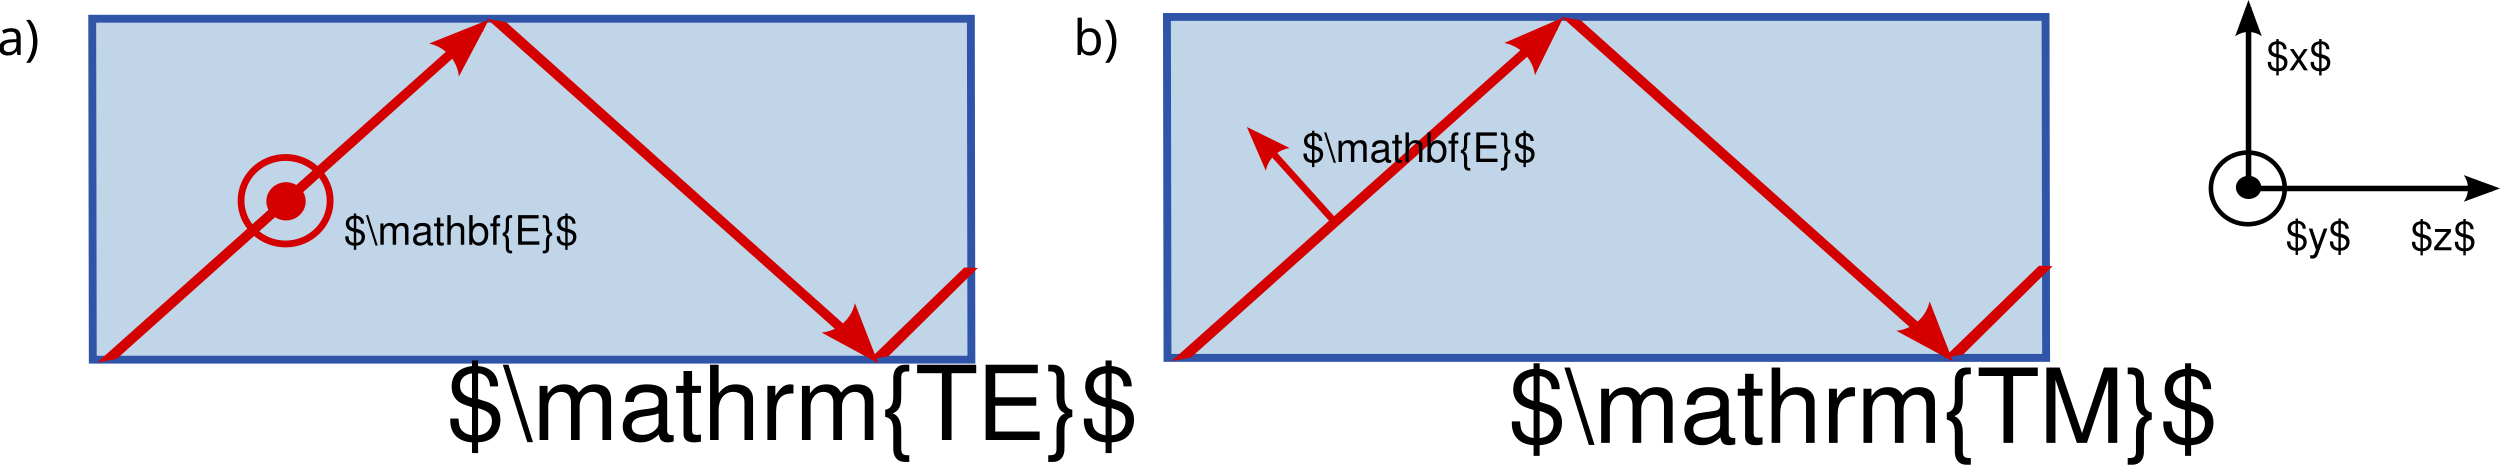
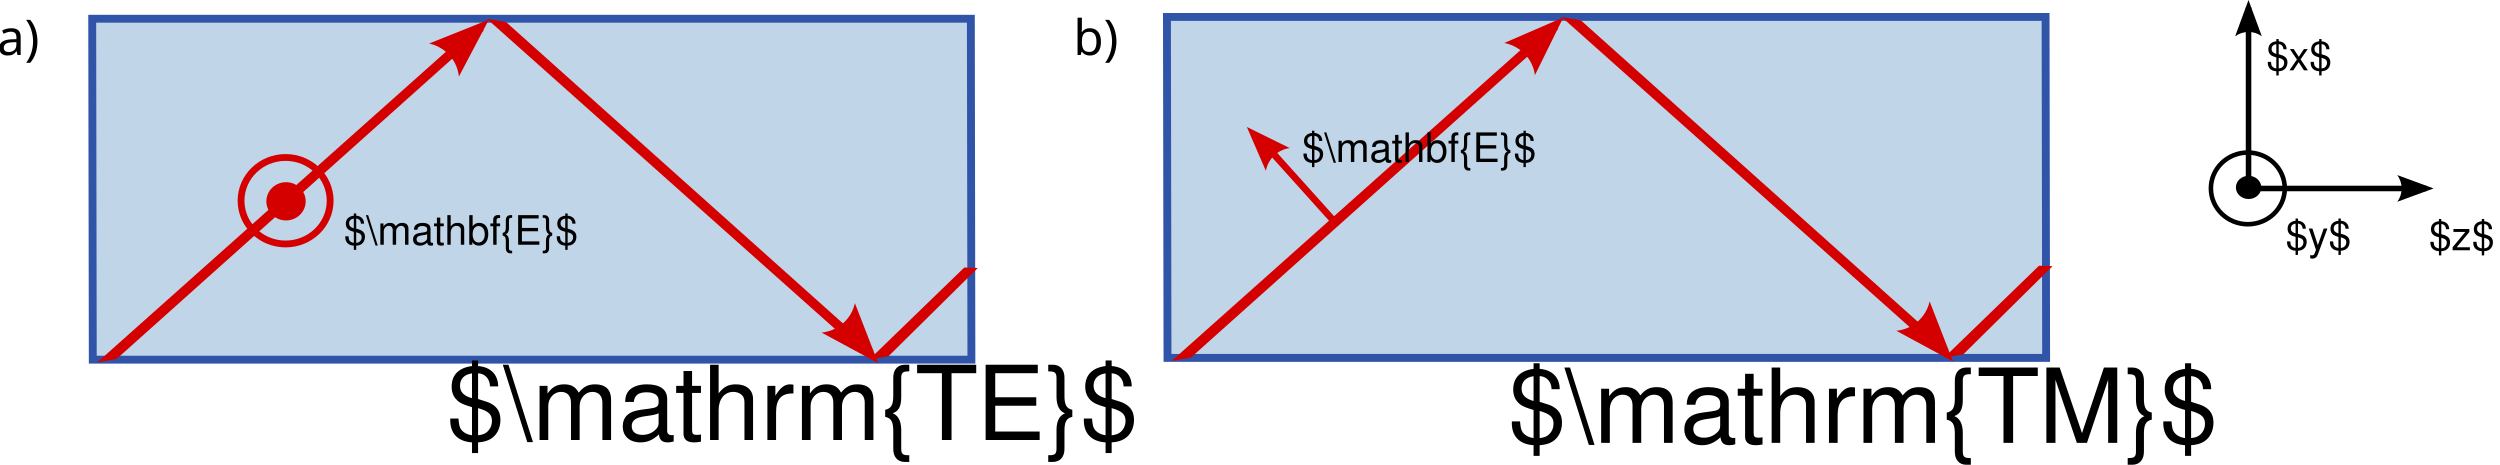
<svg xmlns="http://www.w3.org/2000/svg" xmlns:ns1="http://www.openswatchbook.org/uri/2009/osb" width="1354.959" height="251.887" id="svg2" version="1.1">
  <defs id="defs4">
    <linearGradient id="linearGradient3885">
      <stop id="stop3887" offset="0" style="stop-color:#828282;stop-opacity:1;" />
      <stop style="stop-color:#a3a3a3;stop-opacity:1;" offset="0.25" id="stop3893" />
      <stop style="stop-color:#c1c1c1;stop-opacity:1;" offset="0.5" id="stop3891" />
      <stop id="stop3889" offset="1" style="stop-color:#e0e0e0;stop-opacity:1;" />
    </linearGradient>
    <linearGradient id="linearGradient3875">
      <stop style="stop-color:#9c9c9c;stop-opacity:1;" offset="0" id="stop3877" />
      <stop style="stop-color:#e0e0e0;stop-opacity:1;" offset="1" id="stop3879" />
    </linearGradient>
    <linearGradient id="linearGradient7780" ns1:paint="solid">
      <stop style="stop-color:#afafaf;stop-opacity:1;" offset="0" id="stop7782" />
    </linearGradient>
    <marker orient="auto" refY="0" refX="0" id="Arrow1Mend" style="overflow:visible">
      <path id="path3883" d="M 0,0 5,-5 -12.5,0 5,5 Z" style="fill-rule:evenodd;stroke:#000000;stroke-width:1pt" transform="matrix(-0.4,0,0,-0.4,-4,0)" />
    </marker>
    <marker orient="auto" refY="0" refX="0" id="Arrow1Mstart" style="overflow:visible">
      <path id="path3880" d="M 0,0 5,-5 -12.5,0 5,5 Z" style="fill-rule:evenodd;stroke:#000000;stroke-width:1pt" transform="matrix(0.4,0,0,0.4,4,0)" />
    </marker>
    <marker orient="auto" refY="0" refX="0" id="Arrow1Sstart" style="overflow:visible">
      <path id="path3886" d="M 0,0 5,-5 -12.5,0 5,5 Z" style="fill-rule:evenodd;stroke:#000000;stroke-width:1pt" transform="matrix(0.2,0,0,0.2,1.2,0)" />
    </marker>
    <marker orient="auto" refY="0" refX="0" id="Arrow2Mend" style="overflow:visible">
      <path id="path3999" style="fill-rule:evenodd;stroke-width:0.625;stroke-linejoin:round" d="M 8.719,4.034 -2.207,0.016 8.719,-4.002 c -1.745,2.372 -1.735,5.617 -6e-7,8.035 z" transform="scale(-0.6)" />
    </marker>
    <marker orient="auto" refY="0" refX="0" id="Arrow1Mstart-3" style="overflow:visible">
      <path id="path3880-6" d="M 0,0 5,-5 -12.5,0 5,5 Z" style="fill-rule:evenodd;stroke:#000000;stroke-width:1pt" transform="matrix(0.4,0,0,0.4,4,0)" />
    </marker>
    <marker orient="auto" refY="0" refX="0" id="Arrow1Mend-7" style="overflow:visible">
      <path id="path3883-5" d="M 0,0 5,-5 -12.5,0 5,5 Z" style="fill-rule:evenodd;stroke:#000000;stroke-width:1pt" transform="matrix(-0.4,0,0,-0.4,-4,0)" />
    </marker>
    <marker orient="auto" refY="0" refX="0" id="Arrow2Mend-3" style="overflow:visible">
      <path id="path3999-6" style="fill-rule:evenodd;stroke-width:0.625;stroke-linejoin:round" d="M 8.719,4.034 -2.207,0.016 8.719,-4.002 c -1.745,2.372 -1.735,5.617 -6e-7,8.035 z" transform="scale(-0.6)" />
    </marker>
    <marker orient="auto" refY="0" refX="0" id="Arrow2Mend-35" style="overflow:visible">
      <path id="path3999-62" style="fill-rule:evenodd;stroke-width:0.625;stroke-linejoin:round" d="M 8.719,4.034 -2.207,0.016 8.719,-4.002 c -1.745,2.372 -1.735,5.617 -6e-7,8.035 z" transform="scale(-0.6)" />
    </marker>
    <marker orient="auto" refY="0" refX="0" id="Arrow2Mend-2" style="overflow:visible">
      <path id="path3999-7" style="fill-rule:evenodd;stroke-width:0.625;stroke-linejoin:round" d="M 8.719,4.034 -2.207,0.016 8.719,-4.002 c -1.745,2.372 -1.735,5.617 -6e-7,8.035 z" transform="scale(-0.6)" />
    </marker>
    <marker orient="auto" refY="0" refX="0" id="Arrow1Mend-7-9" style="overflow:visible">
      <path id="path3883-5-1" d="M 0,0 5,-5 -12.5,0 5,5 Z" style="fill-rule:evenodd;stroke:#000000;stroke-width:1pt" transform="matrix(-0.4,0,0,-0.4,-4,0)" />
    </marker>
    <marker orient="auto" refY="0" refX="0" id="Arrow2Mend-36" style="overflow:visible">
      <path id="path3999-75" style="fill-rule:evenodd;stroke-width:0.625;stroke-linejoin:round" d="M 8.719,4.034 -2.207,0.016 8.719,-4.002 c -1.745,2.372 -1.735,5.617 -6e-7,8.035 z" transform="scale(-0.6)" />
    </marker>
  </defs>
  <g id="layer1" transform="translate(298.3781,-492.7126)">
    <g id="g151">
      <rect transform="matrix(0.00160477,0.9999987,-1,0,0,0)" y="-227" x="502.86" height="476.201" width="184.798" id="rect3099-2-3" style="fill:#c1d5e9;fill-opacity:1;stroke:#3054a8;stroke-width:4.277;stroke-miterlimit:4;stroke-dasharray:none;stroke-opacity:1" />
      <path d="m -65.805,516.295 32.422,-12.98 -16.289,30.892 c -0.871,-8.792 -7.41,-16.006 -16.133,-17.912 z" style="fill:#d40000;fill-rule:evenodd;stroke-width:0.625;stroke-linejoin:round" id="path4418-8-5-9-1" />
      <path style="color:#000000;font-style:normal;font-variant:normal;font-weight:normal;font-stretch:normal;font-size:medium;line-height:normal;font-family:Sans;-inkscape-font-specification:Sans;text-indent:0;text-align:start;text-decoration:none;text-decoration-line:none;letter-spacing:normal;word-spacing:normal;text-transform:none;writing-mode:lr-tb;direction:ltr;baseline-shift:baseline;text-anchor:start;display:inline;overflow:visible;visibility:visible;fill:#d40000;fill-opacity:1;fill-rule:nonzero;stroke:none;stroke-width:5;marker:none;enable-background:accumulate" d="m -43.405,508.902 -202.335,180.272 10.504,-1.864 199.137,-178.136 z" id="path3964-8-3-1-2" />
      <g transform="matrix(0.9174781,0.3977862,0.3977862,-0.9174781,-611.1213,1012.558)" style="fill:#d40000" id="g7794-7-2-2-3">
        <g id="g3096-9-5">
          <path d="m 560.377,613.092 34.795,-2.998 -24.563,24.826 c 1.721,-8.666 -2.439,-17.469 -10.232,-21.827 z" style="fill:#d40000;fill-rule:evenodd;stroke-width:0.625;stroke-linejoin:round" id="path4418-8-5-9-1-6" />
          <path style="color:#000000;font-style:normal;font-variant:normal;font-weight:normal;font-stretch:normal;font-size:medium;line-height:normal;font-family:Sans;-inkscape-font-specification:Sans;text-indent:0;text-align:start;text-decoration:none;text-decoration-line:none;letter-spacing:normal;word-spacing:normal;text-transform:none;writing-mode:lr-tb;direction:ltr;baseline-shift:baseline;text-anchor:start;display:inline;overflow:visible;visibility:visible;fill:#d40000;fill-opacity:1;fill-rule:nonzero;stroke:none;stroke-width:5;marker:none;enable-background:accumulate" d="M 583.654,612.063 326.307,696.973 336.686,699.441 590.25,615.219 Z" id="path3964-8-3-1-2-2" />
        </g>
      </g>
      <g transform="rotate(-23.43986,226.9474,1062.53)" style="fill:#d40000" id="g7794-7-2-2-2">
        <g id="g3096-9-7">
          <path style="color:#000000;font-style:normal;font-variant:normal;font-weight:normal;font-stretch:normal;font-size:medium;line-height:normal;font-family:Sans;-inkscape-font-specification:Sans;text-indent:0;text-align:start;text-decoration:none;text-decoration-line:none;letter-spacing:normal;word-spacing:normal;text-transform:none;writing-mode:lr-tb;direction:ltr;baseline-shift:baseline;text-anchor:start;display:inline;overflow:visible;visibility:visible;fill:#d40000;fill-opacity:1;fill-rule:nonzero;stroke:none;stroke-width:5;marker:none;enable-background:accumulate" d="m 393.475,671.677 -67.168,25.296 10.379,2.468 63.385,-24.608 z" id="path3964-8-3-1-2-9" />
        </g>
      </g>
      <rect transform="matrix(0.00160477,0.9999987,-1,0,0,0)" y="-809.485" x="501.887" height="476.201" width="184.798" id="rect3099-2-3-2" style="fill:#c1d5e9;fill-opacity:1;stroke:#3054a8;stroke-width:4.277;stroke-miterlimit:4;stroke-dasharray:none;stroke-opacity:1" />
      <path d="m 516.896,516.007 32.046,-13.883 -15.417,31.336 c -1.117,-8.764 -7.855,-15.793 -16.628,-17.453 z" style="fill:#d40000;fill-rule:evenodd;stroke-width:0.625;stroke-linejoin:round" id="path4418-8-5-9-1-2" />
      <path style="color:#000000;font-style:normal;font-variant:normal;font-weight:normal;font-stretch:normal;font-size:medium;line-height:normal;font-family:Sans;-inkscape-font-specification:Sans;text-indent:0;text-align:start;text-decoration:none;text-decoration-line:none;letter-spacing:normal;word-spacing:normal;text-transform:none;writing-mode:lr-tb;direction:ltr;baseline-shift:baseline;text-anchor:start;display:inline;overflow:visible;visibility:visible;fill:#d40000;fill-opacity:1;fill-rule:nonzero;stroke:none;stroke-width:5;marker:none;enable-background:accumulate" d="m 538.907,508.101 -202.335,180.272 10.504,-1.864 199.137,-178.136 z" id="path3964-8-3-1-2-0" />
      <path d="m 729.376,671.997 30.731,16.592 -12.661,-32.548 c -1.868,8.635 -9.186,15.057 -18.07,15.956 z" style="fill:#d40000;fill-rule:evenodd;stroke-width:0.625;stroke-linejoin:round" id="path4418-8-5-9-1-6-9" />
      <path style="color:#000000;font-style:normal;font-variant:normal;font-weight:normal;font-stretch:normal;font-size:medium;line-height:normal;font-family:Sans;-inkscape-font-specification:Sans;text-indent:0;text-align:start;text-decoration:none;text-decoration-line:none;letter-spacing:normal;word-spacing:normal;text-transform:none;writing-mode:lr-tb;direction:ltr;baseline-shift:baseline;text-anchor:start;display:inline;overflow:visible;visibility:visible;fill:#d40000;fill-opacity:1;fill-rule:nonzero;stroke:none;stroke-width:5;marker:none;enable-background:accumulate" d="m 750.323,682.2 -202.335,-180.272 10.504,1.864 199.137,178.136 z" id="path3964-8-3-1-2-2-2" />
      <path style="color:#000000;font-style:normal;font-variant:normal;font-weight:normal;font-stretch:normal;font-size:medium;line-height:normal;font-family:Sans;-inkscape-font-specification:Sans;text-indent:0;text-align:start;text-decoration:none;text-decoration-line:none;letter-spacing:normal;word-spacing:normal;text-transform:none;writing-mode:lr-tb;direction:ltr;baseline-shift:baseline;text-anchor:start;display:inline;overflow:visible;visibility:visible;fill:#d40000;fill-opacity:1;fill-rule:nonzero;stroke:none;stroke-width:5;marker:none;enable-background:accumulate" d="m 806.741,636.716 -51.563,49.927 10.504,-1.864 48.366,-47.791 z" id="path3964-8-3-1-2-9-3" />
      <ellipse ry="32.1" rx="33.073" cy="28.547" cx="127.913" transform="matrix(0.7302025,0,0,0.7302025,-236.9915,580.6543)" id="path4601" style="fill:none;stroke:#d40000;stroke-width:5.067;stroke-miterlimit:4;stroke-dasharray:none;stroke-opacity:1" />
      <ellipse ry="32.1" rx="33.073" cy="28.547" cx="127.913" transform="matrix(0.305195,0,0,0.305195,-182.3927,593.1115)" id="path4601-6" style="fill:#d40000;fill-opacity:1;stroke:#d40000;stroke-width:3.7;stroke-miterlimit:4;stroke-dasharray:none;stroke-opacity:1" />
      <path id="path4625" d="M 425.878,613.983 386.969,570.697" style="fill:none;stroke:#d40000;stroke-width:3.7;stroke-linecap:butt;stroke-linejoin:miter;stroke-miterlimit:4;stroke-dasharray:none;stroke-opacity:1;marker-start:none" />
      <path d="m 387.695,585.318 -10.307,-23.792 23.265,11.446 c -6.507,0.83 -11.725,5.832 -12.958,12.345 z" style="fill:#d40000;fill-rule:evenodd;stroke-width:0.625;stroke-linejoin:round" id="path4418-8-5-9-1-2-1" />
-       <path id="path3406" d="M 918.921,594.865 H 1052.608" style="fill:none;fill-rule:evenodd;stroke:#000000;stroke-width:3;stroke-linecap:butt;stroke-linejoin:miter;stroke-miterlimit:4;stroke-dasharray:none;stroke-opacity:1;marker-end:url(#Arrow2Mend)" />
+       <path id="path3406" d="m 918.921,594.865 h 97.687" style="fill:none;fill-rule:evenodd;stroke:#000000;stroke-width:3;stroke-linecap:butt;stroke-linejoin:miter;stroke-miterlimit:4;stroke-dasharray:none;stroke-opacity:1;marker-end:url(#Arrow2Mend)" />
      <path id="path3406-3" d="M 920.291,594.606 V 496.686" style="fill:none;fill-rule:evenodd;stroke:#000000;stroke-width:3;stroke-linecap:butt;stroke-linejoin:miter;stroke-miterlimit:4;stroke-dasharray:none;stroke-opacity:1;marker-end:url(#Arrow2Mend-36)" />
      <ellipse id="path4601-5" style="fill:none;stroke:#000000;stroke-width:2.486;stroke-miterlimit:4;stroke-dasharray:none;stroke-opacity:1" cx="919.911" cy="594.816" rx="20.016" ry="19.427" />
      <ellipse id="path4601-5-0" style="fill:#000000;fill-opacity:1;stroke:none;stroke-width:0.83;stroke-miterlimit:4;stroke-dasharray:none;stroke-opacity:1" cx="920.319" cy="594.288" rx="6.884" ry="6.295" />
    </g>
-     <g id="g125">
-       <text id="text4621" y="625.358" x="-112.117" style="font-style:normal;font-variant:normal;font-weight:normal;font-stretch:normal;line-height:0%;font-family:'Nimbus Sans L';-inkscape-font-specification:Sans;letter-spacing:0px;word-spacing:0px;fill:#000000;fill-opacity:1;stroke:none" xml:space="preserve">
-         <tspan style="font-size:22px;line-height:1.25" y="625.358" x="-112.117" id="tspan4623">$\mathbf{E}$</tspan>
-       </text>
-       <text id="text4621-2" y="580.519" x="407.205" style="font-style:normal;font-variant:normal;font-weight:normal;font-stretch:normal;line-height:0%;font-family:'Nimbus Sans L';-inkscape-font-specification:Sans;letter-spacing:0px;word-spacing:0px;fill:#000000;fill-opacity:1;stroke:none" xml:space="preserve">
-         <tspan style="font-size:22px;line-height:1.25" y="580.519" x="407.205" id="tspan4623-9">$\mathbf{E}$</tspan>
-       </text>
-       <text id="text5172" y="731.203" x="-56.563" style="font-style:normal;font-variant:normal;font-weight:normal;font-stretch:normal;line-height:0%;font-family:'Nimbus Sans L';-inkscape-font-specification:Sans;letter-spacing:0px;word-spacing:0px;fill:#000000;fill-opacity:1;stroke:none" xml:space="preserve">
-         <tspan style="font-size:56px;line-height:1.25" y="731.203" x="-56.563" id="tspan5174">$\mathrm{TE}$</tspan>
-       </text>
-       <text id="text5172-3" y="732.727" x="518.792" style="font-style:normal;font-variant:normal;font-weight:normal;font-stretch:normal;line-height:0%;font-family:'Nimbus Sans L';-inkscape-font-specification:Sans;letter-spacing:0px;word-spacing:0px;fill:#000000;fill-opacity:1;stroke:none" xml:space="preserve">
-         <tspan style="font-size:56px;line-height:1.25" y="732.727" x="518.792" id="tspan5174-1">$\mathrm{TM}$</tspan>
-       </text>
-       <text id="text4621-6" y="628.349" x="1007.98" style="font-style:normal;font-variant:normal;font-weight:normal;font-stretch:normal;line-height:0%;font-family:'Nimbus Sans L';-inkscape-font-specification:Sans;letter-spacing:0px;word-spacing:0px;fill:#000000;fill-opacity:1;stroke:none" xml:space="preserve">
-         <tspan style="font-size:22px;line-height:1.25" y="628.349" x="1007.98" id="tspan4623-2">$z$</tspan>
-       </text>
-       <text id="text4621-6-9" y="530.836" x="929.848" style="font-style:normal;font-variant:normal;font-weight:normal;font-stretch:normal;line-height:0%;font-family:'Nimbus Sans L';-inkscape-font-specification:Sans;letter-spacing:0px;word-spacing:0px;fill:#000000;fill-opacity:1;stroke:none" xml:space="preserve">
-         <tspan style="font-size:22px;line-height:1.25" y="530.836" x="929.848" id="tspan4623-2-1">$x$</tspan>
-       </text>
-       <text id="text4621-6-9-2" y="628.109" x="940.28" style="font-style:normal;font-variant:normal;font-weight:normal;font-stretch:normal;line-height:0%;font-family:'Nimbus Sans L';-inkscape-font-specification:Sans;letter-spacing:0px;word-spacing:0px;fill:#000000;fill-opacity:1;stroke:none" xml:space="preserve">
-         <tspan style="font-size:22px;line-height:1.25" y="628.109" x="940.28" id="tspan4623-2-1-7">$y$</tspan>
-       </text>
-       <text id="text2484" y="522.539" x="-299.98" style="font-style:normal;font-weight:normal;font-size:40px;line-height:1.25;font-family:sans-serif;letter-spacing:0px;word-spacing:0px;fill:#000000;fill-opacity:1;stroke:none;stroke-width:1" xml:space="preserve">
-         <tspan style="font-size:26.667px;stroke-width:1" y="522.539" x="-299.98" id="tspan2482">a)</tspan>
-       </text>
-       <text id="text2484-3" y="522.539" x="283.374" style="font-style:normal;font-weight:normal;font-size:40px;line-height:1.25;font-family:sans-serif;letter-spacing:0px;word-spacing:0px;fill:#000000;fill-opacity:1;stroke:none;stroke-width:1" xml:space="preserve">
-         <tspan style="font-size:26.667px;stroke-width:1" y="522.539" x="283.374" id="tspan2482-6">b)</tspan>
-       </text>
-     </g>
+     <text xml:space="preserve" style="font-style:normal;font-variant:normal;font-weight:normal;font-stretch:normal;line-height:0%;font-family:'Nimbus Sans L';-inkscape-font-specification:Sans;letter-spacing:0px;word-spacing:0px;fill:#000000;fill-opacity:1;stroke:none" x="-112.117" y="625.358" id="text4621">
+       <tspan id="tspan4623" x="-112.117" y="625.358" style="font-size:22px;line-height:1.25">$\mathbf{E}$</tspan>
+     </text>
+     <text xml:space="preserve" style="font-style:normal;font-variant:normal;font-weight:normal;font-stretch:normal;line-height:0%;font-family:'Nimbus Sans L';-inkscape-font-specification:Sans;letter-spacing:0px;word-spacing:0px;fill:#000000;fill-opacity:1;stroke:none" x="407.205" y="580.519" id="text4621-2">
+       <tspan id="tspan4623-9" x="407.205" y="580.519" style="font-size:22px;line-height:1.25">$\mathbf{E}$</tspan>
+     </text>
+     <text xml:space="preserve" style="font-style:normal;font-variant:normal;font-weight:normal;font-stretch:normal;line-height:0%;font-family:'Nimbus Sans L';-inkscape-font-specification:Sans;letter-spacing:0px;word-spacing:0px;fill:#000000;fill-opacity:1;stroke:none" x="-56.563" y="731.203" id="text5172">
+       <tspan id="tspan5174" x="-56.563" y="731.203" style="font-size:56px;line-height:1.25">$\mathrm{TE}$</tspan>
+     </text>
+     <text xml:space="preserve" style="font-style:normal;font-variant:normal;font-weight:normal;font-stretch:normal;line-height:0%;font-family:'Nimbus Sans L';-inkscape-font-specification:Sans;letter-spacing:0px;word-spacing:0px;fill:#000000;fill-opacity:1;stroke:none" x="518.792" y="732.727" id="text5172-3">
+       <tspan id="tspan5174-1" x="518.792" y="732.727" style="font-size:56px;line-height:1.25">$\mathrm{TM}$</tspan>
+     </text>
+     <text xml:space="preserve" style="font-style:normal;font-variant:normal;font-weight:normal;font-stretch:normal;line-height:0%;font-family:'Nimbus Sans L';-inkscape-font-specification:Sans;letter-spacing:0px;word-spacing:0px;fill:#000000;fill-opacity:1;stroke:none" x="1017.98" y="628.349" id="text4621-6">
+       <tspan id="tspan4623-2" x="1017.98" y="628.349" style="font-size:22px;line-height:1.25">$z$</tspan>
+     </text>
+     <text xml:space="preserve" style="font-style:normal;font-variant:normal;font-weight:normal;font-stretch:normal;line-height:0%;font-family:'Nimbus Sans L';-inkscape-font-specification:Sans;letter-spacing:0px;word-spacing:0px;fill:#000000;fill-opacity:1;stroke:none" x="929.848" y="530.836" id="text4621-6-9">
+       <tspan id="tspan4623-2-1" x="929.848" y="530.836" style="font-size:22px;line-height:1.25">$x$</tspan>
+     </text>
+     <text xml:space="preserve" style="font-style:normal;font-variant:normal;font-weight:normal;font-stretch:normal;line-height:0%;font-family:'Nimbus Sans L';-inkscape-font-specification:Sans;letter-spacing:0px;word-spacing:0px;fill:#000000;fill-opacity:1;stroke:none" x="940.28" y="628.109" id="text4621-6-9-2">
+       <tspan id="tspan4623-2-1-7" x="940.28" y="628.109" style="font-size:22px;line-height:1.25">$y$</tspan>
+     </text>
+     <text xml:space="preserve" style="font-style:normal;font-weight:normal;font-size:40px;line-height:1.25;font-family:sans-serif;letter-spacing:0px;word-spacing:0px;fill:#000000;fill-opacity:1;stroke:none;stroke-width:1" x="-299.98" y="522.539" id="text2484">
+       <tspan id="tspan2482" x="-299.98" y="522.539" style="font-size:26.667px;stroke-width:1">a)</tspan>
+     </text>
+     <text xml:space="preserve" style="font-style:normal;font-weight:normal;font-size:40px;line-height:1.25;font-family:sans-serif;letter-spacing:0px;word-spacing:0px;fill:#000000;fill-opacity:1;stroke:none;stroke-width:1" x="283.374" y="522.539" id="text2484-3">
+       <tspan id="tspan2482-6" x="283.374" y="522.539" style="font-size:26.667px;stroke-width:1">b)</tspan>
+     </text>
  </g>
</svg>
